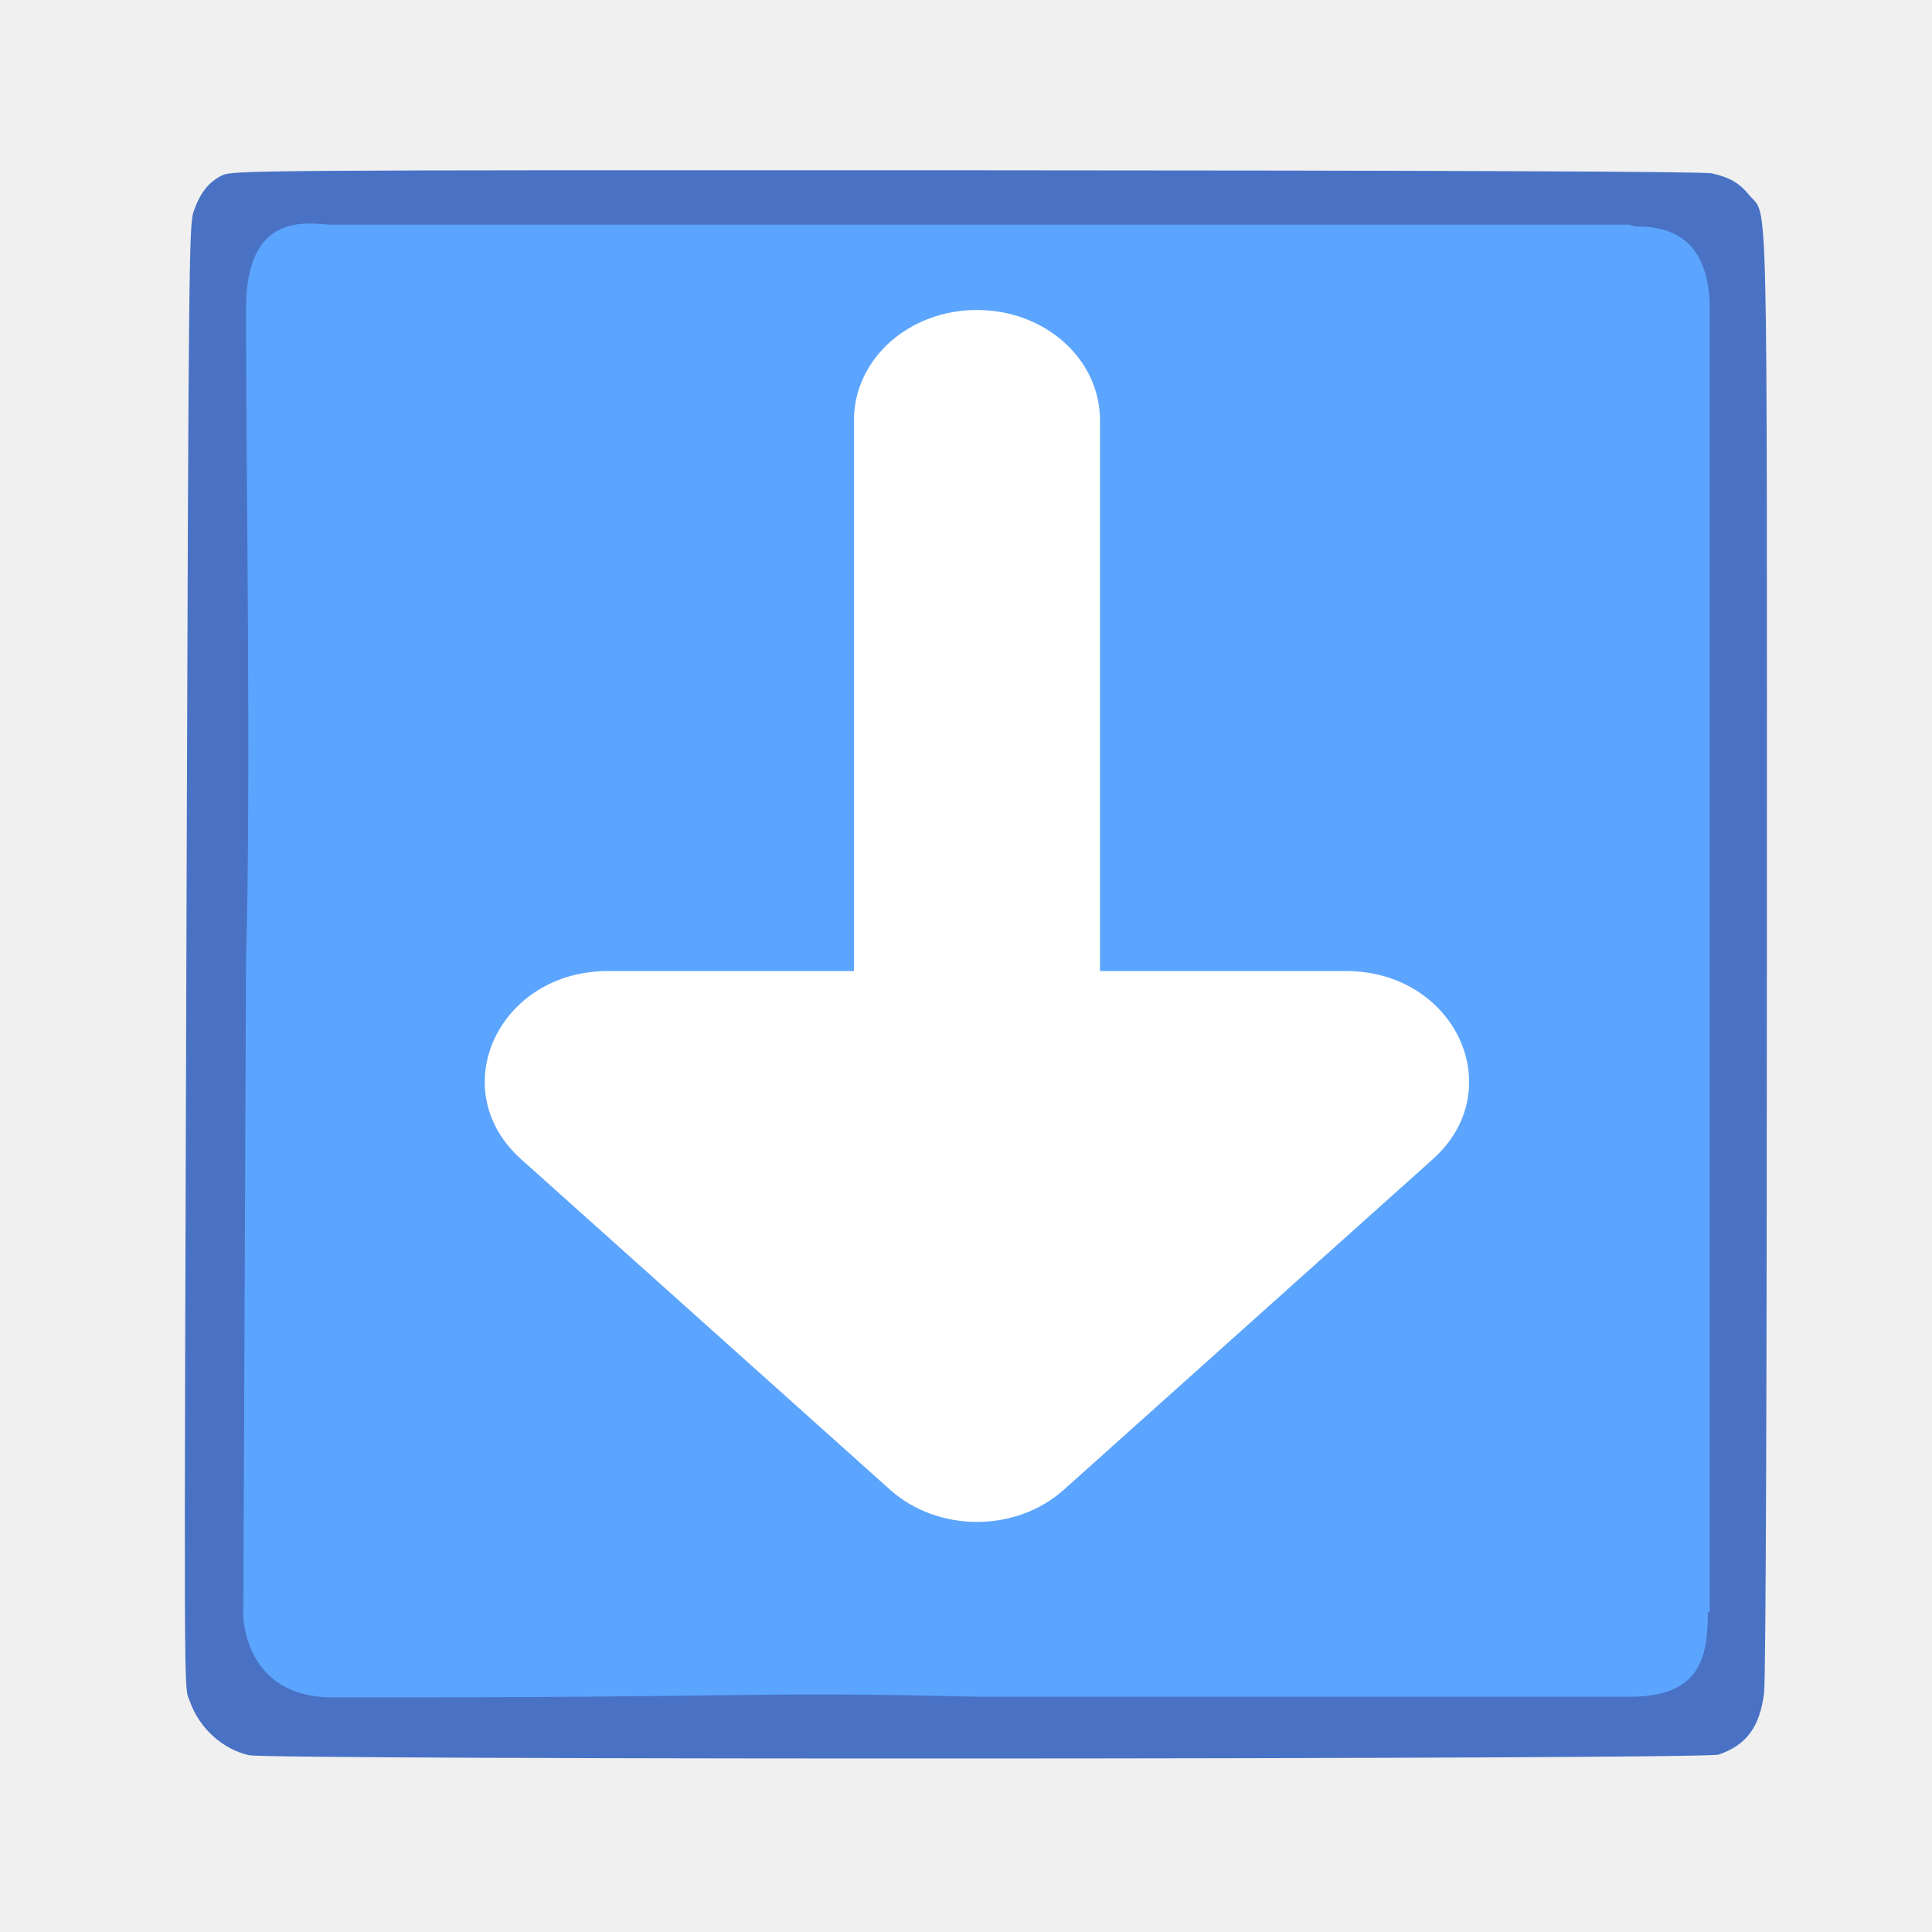
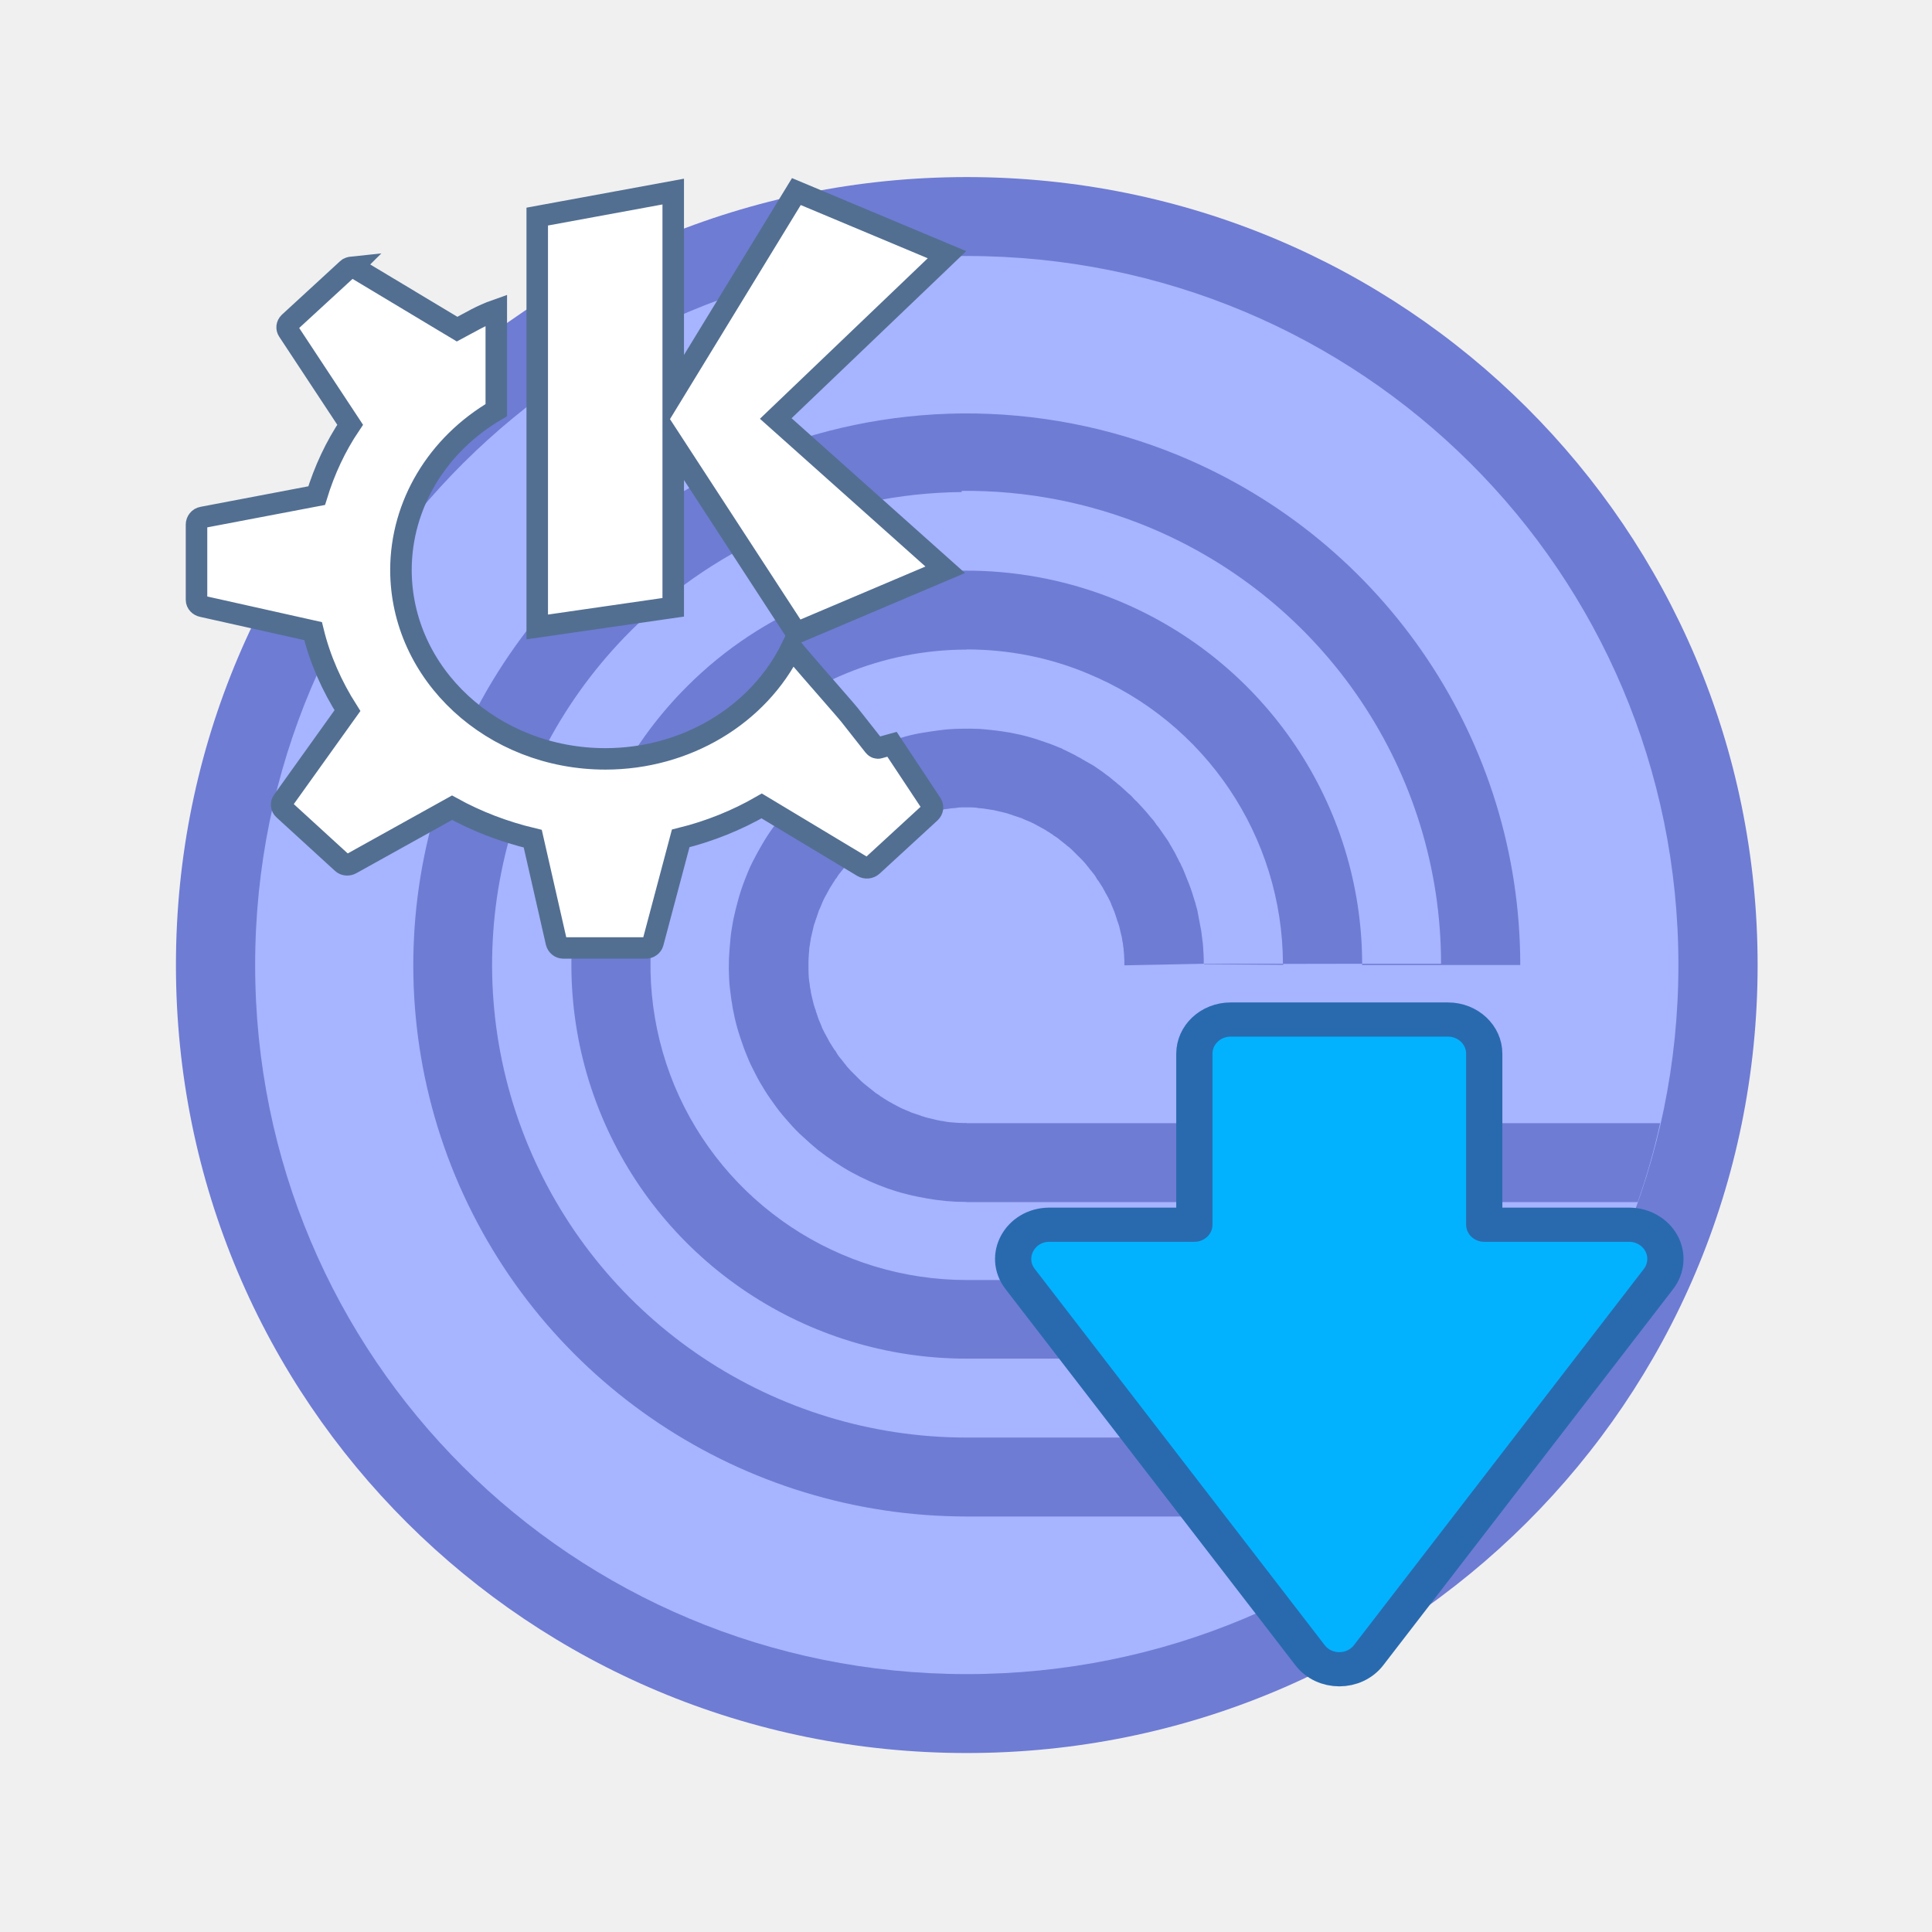
<svg xmlns="http://www.w3.org/2000/svg" width="22mm" height="22mm" viewBox="0 0 22 22" version="1.1" id="svg1">
  <defs id="defs1" />
  <g id="layer1">
-     <path style="fill:#4972c5;fill-opacity:1;stroke-width:0.033" d="m 2.839,19.988 c -0.306,-0.069 -0.572,-0.311 -0.678,-0.617 -0.069,-0.2 -0.067,0.41 -0.035,-9.661 0.021,-6.515 0.027,-7.147 0.076,-7.293 0.072,-0.213 0.168,-0.338 0.318,-0.416 0.122,-0.063 0.259,-0.064 8.475,-0.062 5.459,0.002 8.401,0.014 8.497,0.035 0.206,0.046 0.314,0.109 0.431,0.252 0.212,0.258 0.198,-0.366 0.197,8.63 -5.29e-4,5.006 -0.013,8.276 -0.032,8.424 -0.05,0.387 -0.201,0.591 -0.517,0.7 -0.158,0.055 -16.49,0.061 -16.731,0.007 z" id="path3" />
-     <g id="g3" transform="matrix(0.924196,0,0,0.9295593,0.9332874,0.6946727)">
-       <path style="fill:#5ca5ff;fill-opacity:1;stroke-width:0.033" d="m 2.022,11.022 c 0.065,-2.302 -0.004,-6.143 0.001,-8.009 0.003,-1.164 0.75,-1.025 1.027,-1.008 h 7.989 8.018 l 0.088,0.023 c 0.525,-0.007 0.877,0.236 0.911,0.934 v 8.059 7.978 l -0.023,7.94e-4 c -0.003,0.553 -0.082,1.059 -1.022,1.038 h -7.972 c -2.911,-0.071 -2.575,0.016 -7.985,0.007 -1.056,-0.016 -1.066,-0.998 -1.066,-0.998 z" id="path2" />
-       <path id="rect2" style="fill:#ffffff;fill-opacity:1;stroke-width:2.86;stroke-linecap:round;stroke-linejoin:round;paint-order:stroke fill markers" d="m 11.027,3.05 c -0.84,0 -1.515,0.602 -1.515,1.35 V 11.148 H 6.481 c -1.35,4.75e-4 -2.026,1.454 -1.071,2.304 l 4.546,4.049 c 0.592,0.527 1.551,0.527 2.143,0 l 4.546,-4.049 c 0.954,-0.85 0.278,-2.303 -1.071,-2.304 H 12.543 V 4.4 c 0,-0.748 -0.676,-1.35 -1.515,-1.35 z" />
+     <g id="g3">
+       <g id="g1" transform="matrix(3.403409,0,0,3.391084,-1.597908,-67.96651)">
+         <g id="layer1-6-1" transform="translate(0.5291667,20.10833)">
+           <path id="rect15701-1-2" style="opacity:1;fill:#6e7cd4;fill-opacity:1;stroke-width:0.529;stroke-linecap:round;stroke-linejoin:round;stroke-miterlimit:1.8;paint-order:fill markers stroke;stop-color:#000000" d="m 3.175,0.529 c 1.466,0 2.646,1.18 2.646,2.646 0,1.466 -1.18,2.646 -2.646,2.646 -1.466,0 -2.646,-1.18 -2.646,-2.646 0,-1.466 1.18,-2.646 2.646,-2.646 z" />
+           <path id="rect15701-2-8-7" style="fill:#a7b4ff;fill-opacity:1;stroke-width:0.476;stroke-linecap:round;stroke-linejoin:round;stroke-miterlimit:1.8;paint-order:fill markers stroke;stop-color:#000000" d="m 3.175,0.794 c 1.319,0 2.381,1.062 2.381,2.381 0,1.319 -1.062,2.381 -2.381,2.381 -1.319,0 -2.381,-1.062 -2.381,-2.381 0,-1.319 1.062,-2.381 2.381,-2.381 z" />
+         </g>
+         <path id="rect15701-2-8-8" style="fill:#6e7cd4;fill-opacity:1;stroke:none;stroke-width:0.476;stroke-linecap:round;stroke-linejoin:round;stroke-miterlimit:1.8;stroke-opacity:1;paint-order:fill markers stroke;stop-color:#000000" d="m 3.687,21.431 c -0.485,0.005 -0.949,0.2 -1.292,0.543 -0.53,0.53 -0.688,1.326 -0.402,2.018 0.287,0.692 0.962,1.143 1.711,1.143 h 1.499 c 0.1,-0.081 0.193,-0.169 0.278,-0.265 H 3.704 c -0.642,0 -1.221,-0.387 -1.467,-0.98 -0.246,-0.593 -0.11,-1.276 0.344,-1.73 0.294,-0.294 0.691,-0.461 1.106,-0.465 v -0.004 c 0.214,-0.002 0.426,0.039 0.624,0.121 0.593,0.246 0.98,0.825 0.98,1.467 H 5.027 v 5.29e-4 0.001 5.29e-4 5.3e-4 5.29e-4 5.29e-4 5.29e-4 H 5.556 C 5.556,22.534 5.105,21.859 4.413,21.572 4.183,21.477 3.936,21.429 3.687,21.431 Z m 1.34,1.848 c -0.001,-0.534 -0.323,-1.014 -0.816,-1.219 -0.154,-0.064 -0.319,-0.098 -0.486,-0.101 -0.358,-0.005 -0.703,0.134 -0.956,0.388 -0.378,0.378 -0.492,0.947 -0.287,1.442 0.205,0.494 0.687,0.816 1.222,0.816 h 1.982 c 0.049,-0.074 0.094,-0.15 0.134,-0.229 v -0.035 H 3.704 c -0.428,0 -0.814,-0.258 -0.978,-0.653 C 2.563,23.292 2.653,22.837 2.956,22.534 3.154,22.336 3.423,22.224 3.704,22.224 v -5.29e-4 c 0.139,0 0.277,0.027 0.405,0.081 0.394,0.163 0.652,0.548 0.653,0.975 z m -0.265,0 H 4.498 v 5.29e-4 5.29e-4 5.29e-4 l 0.265,0.002 v -5.3e-4 -5.29e-4 -5.29e-4 -0.001 z m -0.265,0 v -5.3e-4 -0.002 -5.29e-4 -5.29e-4 -5.3e-4 -5.29e-4 -5.29e-4 -5.29e-4 -5.29e-4 -5.29e-4 -5.3e-4 -5.29e-4 -5.29e-4 -5.29e-4 -5.29e-4 -5.29e-4 -5.3e-4 -5.29e-4 -5.29e-4 -5.29e-4 -5.29e-4 -5.29e-4 -5.29e-4 c -1.225e-4,-0.005 -2.91e-4,-0.011 -5.291e-4,-0.016 -2.911e-4,-0.005 -6.35e-4,-0.011 -0.001,-0.017 -2.91e-4,-0.005 -6.35e-4,-0.011 -0.001,-0.016 -4.762e-4,-0.005 -9.789e-4,-0.011 -0.002,-0.016 -4.763e-4,-0.005 -9.79e-4,-0.011 -0.002,-0.016 -6.35e-4,-0.005 -0.001,-0.011 -0.002,-0.016 -8.202e-4,-0.005 -0.002,-0.011 -0.003,-0.016 -9.79e-4,-0.005 -0.002,-0.01 -0.003,-0.016 -9.79e-4,-0.005 -0.002,-0.011 -0.003,-0.016 -9.789e-4,-0.005 -0.002,-0.01 -0.003,-0.016 -0.001,-0.005 -0.002,-0.011 -0.004,-0.016 -0.001,-0.005 -0.003,-0.01 -0.004,-0.015 -0.002,-0.005 -0.003,-0.01 -0.005,-0.016 -0.002,-0.005 -0.003,-0.01 -0.005,-0.016 -0.002,-0.005 -0.003,-0.01 -0.005,-0.015 -0.002,-0.005 -0.004,-0.01 -0.006,-0.016 -0.002,-0.005 -0.004,-0.01 -0.006,-0.015 -0.002,-0.005 -0.004,-0.01 -0.006,-0.015 -0.002,-0.005 -0.004,-0.01 -0.006,-0.015 -0.002,-0.005 -0.004,-0.01 -0.007,-0.015 -0.002,-0.005 -0.004,-0.01 -0.007,-0.014 -0.002,-0.005 -0.005,-0.01 -0.007,-0.014 -0.002,-0.005 -0.005,-0.009 -0.007,-0.014 -0.003,-0.005 -0.005,-0.01 -0.008,-0.014 -0.003,-0.005 -0.005,-0.01 -0.008,-0.014 -0.003,-0.005 -0.005,-0.009 -0.008,-0.014 -0.003,-0.004 -0.006,-0.009 -0.009,-0.013 -0.003,-0.004 -0.006,-0.009 -0.009,-0.013 -0.003,-0.004 -0.006,-0.009 -0.009,-0.013 -0.003,-0.004 -0.006,-0.009 -0.01,-0.013 -0.003,-0.004 -0.006,-0.009 -0.009,-0.013 -0.003,-0.004 -0.006,-0.008 -0.01,-0.012 -0.003,-0.004 -0.007,-0.008 -0.01,-0.012 -0.003,-0.004 -0.007,-0.008 -0.01,-0.012 -0.004,-0.004 -0.007,-0.008 -0.011,-0.012 -0.004,-0.004 -0.007,-0.008 -0.011,-0.012 -0.004,-0.004 -0.007,-0.008 -0.011,-0.011 -0.004,-0.004 -0.008,-0.008 -0.011,-0.012 -0.004,-0.004 -0.008,-0.008 -0.012,-0.011 -0.004,-0.004 -0.008,-0.007 -0.012,-0.011 -0.004,-0.004 -0.008,-0.007 -0.012,-0.011 -0.004,-0.004 -0.008,-0.007 -0.012,-0.01 -0.004,-0.004 -0.008,-0.007 -0.012,-0.01 -0.004,-0.003 -0.008,-0.007 -0.012,-0.01 -0.004,-0.004 -0.009,-0.007 -0.013,-0.01 -0.004,-0.003 -0.009,-0.007 -0.013,-0.01 -0.004,-0.003 -0.009,-0.006 -0.013,-0.009 -0.004,-0.003 -0.009,-0.006 -0.013,-0.009 -0.004,-0.003 -0.009,-0.006 -0.013,-0.008 -0.005,-0.003 -0.009,-0.005 -0.014,-0.008 -0.005,-0.003 -0.009,-0.005 -0.014,-0.008 -0.005,-0.003 -0.009,-0.006 -0.014,-0.008 -0.005,-0.003 -0.01,-0.005 -0.014,-0.008 -0.005,-0.002 -0.01,-0.005 -0.014,-0.007 -0.005,-0.002 -0.01,-0.005 -0.014,-0.007 -0.005,-0.002 -0.01,-0.004 -0.014,-0.007 -0.005,-0.002 -0.01,-0.004 -0.015,-0.006 -0.021,-0.009 -0.042,-0.016 -0.063,-0.023 -0.021,-0.007 -0.042,-0.013 -0.064,-0.018 -0.022,-0.005 -0.044,-0.009 -0.066,-0.012 -0.022,-0.003 -0.044,-0.005 -0.067,-0.007 -0.022,-0.001 -0.044,-0.001 -0.067,-5.3e-4 -0.022,5.3e-4 -0.045,0.002 -0.067,0.005 -0.022,0.003 -0.044,0.006 -0.066,0.01 -0.022,0.004 -0.043,0.009 -0.065,0.016 -0.021,0.006 -0.043,0.013 -0.064,0.021 -0.021,0.008 -0.041,0.017 -0.061,0.026 -0.02,0.01 -0.04,0.02 -0.059,0.032 -0.019,0.011 -0.038,0.023 -0.056,0.036 -0.018,0.013 -0.036,0.026 -0.053,0.041 -0.017,0.014 -0.033,0.03 -0.049,0.045 -0.016,0.016 -0.031,0.032 -0.045,0.049 -0.014,0.017 -0.028,0.035 -0.041,0.053 -0.013,0.018 -0.025,0.037 -0.036,0.056 -0.011,0.019 -0.022,0.039 -0.032,0.059 -0.01,0.02 -0.018,0.04 -0.026,0.061 -0.008,0.021 -0.015,0.042 -0.021,0.064 -0.006,0.021 -0.011,0.043 -0.016,0.065 -0.004,0.022 -0.008,0.044 -0.01,0.066 -0.002,0.022 -0.004,0.044 -0.005,0.067 -7.752e-4,0.022 -6.033e-4,0.045 5.159e-4,0.067 0.001,0.022 0.004,0.045 0.007,0.067 0.003,0.022 0.007,0.044 0.012,0.066 0.005,0.022 0.011,0.043 0.018,0.064 0.007,0.021 0.014,0.042 0.023,0.063 0.008,0.021 0.018,0.041 0.028,0.06 0.01,0.02 0.021,0.039 0.033,0.058 0.012,0.019 0.025,0.037 0.038,0.055 0.013,0.018 0.028,0.035 0.042,0.051 0.015,0.017 0.03,0.033 0.047,0.048 0.016,0.015 0.033,0.03 0.05,0.044 0.018,0.014 0.036,0.027 0.054,0.039 0.018,0.012 0.037,0.024 0.057,0.035 0.02,0.011 0.04,0.021 0.06,0.03 0.02,0.009 0.041,0.017 0.062,0.025 0.021,0.007 0.042,0.014 0.064,0.019 0.022,0.006 0.044,0.01 0.066,0.014 0.022,0.004 0.044,0.007 0.066,0.009 0.022,0.002 0.044,0.003 0.067,0.003 v 5.29e-4 h 2.246 c 0.03,-0.086 0.055,-0.174 0.075,-0.265 H 3.704 v -5.29e-4 c -0.009,0 -0.018,-4.8e-5 -0.027,-5.29e-4 -0.009,-5.3e-4 -0.018,-0.001 -0.027,-0.002 -0.009,-7.94e-4 -0.018,-0.002 -0.026,-0.004 -0.004,-5.29e-4 -0.009,-0.001 -0.013,-0.002 -0.004,-7.94e-4 -0.009,-0.002 -0.013,-0.003 -0.009,-0.002 -0.017,-0.004 -0.025,-0.006 -0.004,-0.001 -0.009,-0.002 -0.013,-0.004 -0.004,-0.001 -0.008,-0.002 -0.012,-0.004 -0.004,-0.001 -0.008,-0.003 -0.012,-0.004 -0.004,-0.001 -0.008,-0.003 -0.012,-0.004 -0.004,-0.001 -0.008,-0.003 -0.012,-0.005 -0.004,-0.002 -0.008,-0.003 -0.012,-0.005 -0.004,-0.002 -0.008,-0.003 -0.012,-0.005 -0.004,-0.002 -0.008,-0.004 -0.012,-0.006 -0.004,-0.002 -0.008,-0.004 -0.011,-0.006 -0.004,-0.002 -0.008,-0.004 -0.011,-0.006 -0.004,-0.002 -0.007,-0.004 -0.011,-0.006 -0.004,-0.002 -0.008,-0.005 -0.011,-0.007 -0.004,-0.002 -0.007,-0.004 -0.011,-0.007 -0.004,-0.002 -0.007,-0.004 -0.01,-0.007 -0.004,-0.002 -0.007,-0.005 -0.011,-0.007 -0.003,-0.002 -0.006,-0.005 -0.01,-0.008 -0.003,-0.003 -0.007,-0.005 -0.01,-0.008 -0.003,-0.003 -0.007,-0.005 -0.01,-0.008 -0.003,-0.003 -0.007,-0.005 -0.01,-0.008 -0.003,-0.003 -0.006,-0.005 -0.009,-0.008 -0.003,-0.003 -0.006,-0.006 -0.009,-0.009 -0.003,-0.003 -0.006,-0.006 -0.009,-0.009 -0.003,-0.003 -0.006,-0.006 -0.009,-0.009 -0.003,-0.003 -0.006,-0.006 -0.009,-0.009 -0.003,-0.003 -0.005,-0.006 -0.008,-0.009 -0.003,-0.003 -0.006,-0.007 -0.008,-0.01 -0.003,-0.003 -0.005,-0.006 -0.008,-0.01 -0.003,-0.003 -0.005,-0.007 -0.008,-0.01 -0.003,-0.003 -0.005,-0.006 -0.008,-0.01 -0.002,-0.003 -0.005,-0.007 -0.007,-0.011 -0.002,-0.004 -0.004,-0.007 -0.007,-0.01 -0.002,-0.004 -0.005,-0.007 -0.007,-0.011 -0.002,-0.004 -0.005,-0.008 -0.007,-0.011 -0.002,-0.004 -0.004,-0.007 -0.006,-0.011 -0.002,-0.004 -0.004,-0.008 -0.006,-0.011 -0.002,-0.004 -0.004,-0.008 -0.006,-0.011 -0.002,-0.004 -0.004,-0.008 -0.006,-0.012 -0.002,-0.004 -0.004,-0.008 -0.005,-0.012 -0.002,-0.004 -0.003,-0.008 -0.005,-0.012 -0.002,-0.004 -0.003,-0.008 -0.005,-0.012 -0.001,-0.004 -0.003,-0.008 -0.004,-0.012 -0.001,-0.004 -0.003,-0.008 -0.004,-0.012 -0.001,-0.004 -0.002,-0.008 -0.004,-0.012 -0.001,-0.004 -0.003,-0.009 -0.004,-0.013 -0.001,-0.004 -0.002,-0.008 -0.003,-0.012 -9.79e-4,-0.004 -0.002,-0.009 -0.003,-0.013 -8.732e-4,-0.004 -0.002,-0.009 -0.003,-0.013 -7.673e-4,-0.004 -0.001,-0.009 -0.002,-0.013 -6.614e-4,-0.004 -0.002,-0.008 -0.002,-0.013 -5.556e-4,-0.004 -0.001,-0.009 -0.002,-0.013 -7.408e-4,-0.008 -0.002,-0.015 -0.002,-0.023 -4.498e-4,-0.009 -5.159e-4,-0.018 -5.159e-4,-0.027 0,-0.001 -3e-6,-0.002 0,-0.004 0,-0.005 -1.149e-4,-0.009 0,-0.014 8.36e-5,-0.004 3.571e-4,-0.007 5.159e-4,-0.01 4.498e-4,-0.009 0.001,-0.018 0.002,-0.027 9.6e-5,-0.001 -1.196e-4,-0.002 0,-0.004 4.498e-4,-0.004 9.948e-4,-0.009 0.002,-0.013 5.557e-4,-0.004 0.001,-0.009 0.002,-0.013 6.615e-4,-0.004 0.001,-0.009 0.002,-0.013 7.673e-4,-0.004 0.002,-0.009 0.003,-0.012 8.731e-4,-0.004 0.002,-0.009 0.003,-0.013 9.789e-4,-0.004 0.002,-0.009 0.003,-0.013 0.001,-0.004 0.002,-0.008 0.004,-0.012 0.001,-0.004 0.002,-0.008 0.004,-0.012 0.001,-0.004 0.003,-0.008 0.004,-0.012 0.001,-0.004 0.003,-0.008 0.004,-0.012 0.001,-0.004 0.003,-0.008 0.005,-0.012 0.002,-0.004 0.003,-0.008 0.005,-0.012 0.002,-0.004 0.003,-0.008 0.005,-0.012 0.002,-0.004 0.004,-0.009 0.006,-0.012 0.002,-0.004 0.004,-0.008 0.006,-0.011 0.002,-0.004 0.004,-0.008 0.006,-0.011 0.002,-0.004 0.004,-0.008 0.006,-0.011 0.002,-0.004 0.005,-0.007 0.007,-0.011 0.002,-0.004 0.004,-0.007 0.007,-0.011 0.002,-0.004 0.004,-0.007 0.007,-0.01 0.002,-0.004 0.005,-0.007 0.007,-0.011 0.002,-0.003 0.005,-0.006 0.008,-0.01 0.003,-0.003 0.005,-0.007 0.008,-0.01 0.003,-0.003 0.005,-0.007 0.008,-0.01 0.003,-0.003 0.005,-0.007 0.008,-0.01 0.003,-0.003 0.005,-0.006 0.008,-0.009 0.003,-0.003 0.006,-0.006 0.009,-0.009 0.003,-0.003 0.006,-0.006 0.009,-0.009 0.003,-0.003 0.006,-0.006 0.009,-0.009 0.003,-0.003 0.006,-0.006 0.009,-0.009 0.003,-0.003 0.006,-0.005 0.009,-0.008 0.003,-0.003 0.007,-0.006 0.01,-0.008 0.003,-0.003 0.006,-0.005 0.01,-0.008 0.003,-0.003 0.007,-0.005 0.01,-0.008 0.003,-0.003 0.006,-0.005 0.01,-0.008 0.003,-0.002 0.007,-0.005 0.011,-0.007 0.004,-0.002 0.007,-0.004 0.01,-0.007 0.004,-0.002 0.007,-0.005 0.011,-0.007 0.004,-0.002 0.008,-0.005 0.011,-0.007 0.004,-0.002 0.007,-0.004 0.011,-0.006 0.004,-0.002 0.008,-0.004 0.011,-0.006 0.004,-0.002 0.008,-0.004 0.011,-0.006 0.004,-0.002 0.008,-0.004 0.012,-0.006 0.004,-0.002 0.008,-0.004 0.012,-0.005 0.004,-0.002 0.008,-0.003 0.012,-0.005 0.004,-0.002 0.008,-0.003 0.012,-0.005 0.004,-0.001 0.008,-0.003 0.012,-0.004 0.004,-0.001 0.008,-0.003 0.012,-0.004 0.004,-0.001 0.008,-0.002 0.012,-0.004 0.004,-0.001 0.009,-0.003 0.013,-0.004 0.004,-0.001 0.008,-0.002 0.012,-0.003 0.004,-0.001 0.009,-0.002 0.013,-0.003 0.004,-7.94e-4 0.009,-0.002 0.013,-0.003 0.004,-7.94e-4 0.009,-0.001 0.013,-0.002 0.004,-7.94e-4 0.009,-0.002 0.013,-0.002 0.004,-5.29e-4 0.009,-0.001 0.013,-0.002 0.004,-5.3e-4 0.009,-7.94e-4 0.013,-0.001 0.004,-2.64e-4 0.009,-0.001 0.013,-0.002 0.005,-2.3e-4 0.009,-5.29e-4 0.013,-5.29e-4 0.005,-1.09e-4 0.009,0 0.014,0 0.005,0 0.009,-1.09e-4 0.014,0 0.005,1.11e-4 0.009,2.38e-4 0.013,5.29e-4 0.005,2.19e-4 0.009,0.001 0.013,0.002 0.004,2.65e-4 0.009,5.29e-4 0.013,0.001 0.004,5.29e-4 0.009,0.001 0.013,0.002 0.004,5.29e-4 0.009,0.001 0.013,0.002 0.004,7.94e-4 0.009,0.001 0.013,0.002 0.004,7.93e-4 0.009,0.002 0.013,0.003 0.004,7.94e-4 0.009,0.002 0.013,0.003 0.004,0.001 0.008,0.002 0.012,0.003 0.004,0.001 0.009,0.002 0.013,0.004 0.004,0.001 0.008,0.002 0.012,0.004 0.004,0.001 0.008,0.003 0.012,0.004 0.004,0.001 0.008,0.003 0.012,0.004 0.004,0.001 0.008,0.003 0.012,0.005 0.004,0.002 0.008,0.003 0.012,0.005 0.004,0.002 0.008,0.003 0.012,0.005 0.004,0.002 0.008,0.004 0.012,0.006 0.004,0.002 0.008,0.004 0.011,0.006 0.004,0.002 0.008,0.004 0.011,0.006 0.004,0.002 0.007,0.004 0.011,0.006 0.004,0.002 0.008,0.005 0.011,0.007 0.004,0.002 0.007,0.004 0.011,0.007 0.004,0.002 0.007,0.004 0.01,0.007 0.004,0.002 0.007,0.005 0.011,0.007 0.003,0.002 0.006,0.005 0.01,0.008 0.003,0.003 0.007,0.005 0.01,0.008 0.003,0.003 0.007,0.005 0.01,0.008 0.003,0.003 0.007,0.006 0.01,0.008 0.003,0.003 0.006,0.005 0.009,0.008 0.003,0.003 0.006,0.006 0.009,0.009 0.003,0.003 0.006,0.006 0.009,0.009 0.003,0.003 0.006,0.006 0.009,0.009 0.003,0.003 0.006,0.006 0.009,0.009 0.003,0.003 0.005,0.006 0.008,0.009 0.003,0.003 0.006,0.007 0.008,0.01 0.003,0.003 0.005,0.006 0.008,0.01 0.003,0.003 0.005,0.007 0.008,0.01 0.003,0.003 0.005,0.006 0.008,0.01 0.002,0.003 0.005,0.007 0.007,0.011 0.002,0.004 0.004,0.007 0.007,0.01 0.002,0.004 0.005,0.007 0.007,0.011 0.002,0.004 0.005,0.007 0.007,0.011 0.002,0.004 0.004,0.008 0.006,0.011 0.002,0.004 0.004,0.008 0.006,0.011 0.002,0.004 0.004,0.008 0.006,0.011 0.002,0.004 0.004,0.008 0.006,0.012 0.002,0.004 0.004,0.008 0.005,0.012 0.002,0.004 0.003,0.008 0.005,0.012 0.002,0.004 0.003,0.008 0.005,0.012 0.001,0.004 0.003,0.008 0.004,0.012 0.001,0.004 0.003,0.008 0.004,0.012 0.001,0.004 0.002,0.008 0.004,0.012 0.001,0.004 0.003,0.008 0.004,0.012 0.001,0.004 0.002,0.009 0.003,0.013 9.79e-4,0.004 0.002,0.009 0.003,0.013 8.731e-4,0.004 0.002,0.009 0.003,0.012 7.672e-4,0.004 0.001,0.009 0.002,0.013 6.615e-4,0.004 0.002,0.008 0.002,0.013 5.557e-4,0.004 0.001,0.009 0.002,0.013 1.207e-4,0.001 -9.66e-5,0.002 0,0.004 8.996e-4,0.009 0.002,0.018 0.002,0.027 1.453e-4,0.003 4.101e-4,0.007 5.159e-4,0.01 1.146e-4,0.005 0,0.009 0,0.014 z" />
+         <path style="fill:#ffffff;stroke:#526f92;stroke-width:0.072;stroke-dasharray:none;stroke-opacity:1" d="m 3.134,20.686 -0.412,0.677 v -0.677 l -0.455,0.084 v 1.378 l 0.455,-0.066 V 21.533 L 3.134,22.168 3.632,21.956 3.065,21.448 3.638,20.898 Z m -1.486,0.254 c -0.006,6.33e-4 -0.012,0.002 -0.016,0.006 L 1.437,21.126 c -0.008,0.008 -0.009,0.019 -0.003,0.028 l 0.207,0.315 c -0.049,0.073 -0.086,0.153 -0.112,0.238 l -0.382,0.073 c -0.012,0.002 -0.02,0.013 -0.02,0.024 v 0.253 c 0,0.011 0.009,0.02 0.02,0.022 l 0.37,0.083 c 0.023,0.095 0.063,0.185 0.115,0.267 l -0.216,0.303 c -0.007,0.009 -0.005,0.022 0.003,0.029 l 0.195,0.179 c 0.008,0.008 0.021,0.009 0.031,0.003 L 1.982,22.755 c 0.083,0.046 0.174,0.081 0.27,0.104 l 0.079,0.348 c 0.003,0.011 0.012,0.019 0.024,0.019 h 0.275 c 0.011,0 0.021,-0.007 0.024,-0.017 l 0.093,-0.351 c 0.097,-0.024 0.188,-0.061 0.271,-0.109 l 0.338,0.204 c 0.01,0.006 0.023,0.005 0.032,-0.003 l 0.194,-0.179 c 0.008,-0.008 0.01,-0.019 0.004,-0.029 l -0.132,-0.2 -0.043,0.012 c -0.006,0.002 -0.013,-6.48e-4 -0.017,-0.006 0,0 -0.041,-0.052 -0.073,-0.093 -0.013,-0.019 -0.126,-0.145 -0.203,-0.237 A 0.684,0.635 0 0 1 2.495,22.591 0.684,0.635 0 0 1 1.811,21.956 0.684,0.635 0 0 1 2.13,21.42 v -0.336 c -0.051,0.018 -0.084,0.039 -0.131,0.064 l -0.337,-0.203 c -0.005,-0.003 -0.01,-0.004 -0.016,-0.003 z" id="path6" />
+       </g>
+       <g stroke-linecap="round" stroke-linejoin="round" id="g2" transform="matrix(0.4126052,0,0,0.3893909,10.71224,11.22036)" style="stroke:#296aaf;stroke-opacity:1">
+         <path d="m 19.891,7.547 c 0.17,0.335 0.139,0.737 -0.082,1.041 l -8,11 c -0.399,0.549 -1.218,0.549 -1.617,0 l -8,-11 C 1.711,7.927 2.183,7 3,7 h 4 V 2 c 5.5e-5,-0.552 0.448,-1 1,-1 h 3 3 c 0.552,5.5e-5 1,0.448 1,1 v 5 h 4 c 0.376,3.32e-4 0.72,0.212 0.891,0.547 z" style="color:#03b2fe;fill:currentColor;stroke:#296aaf;stroke-opacity:1" class="ColorScheme-Highlight" id="path1" />
+       </g>
    </g>
  </g>
</svg>
